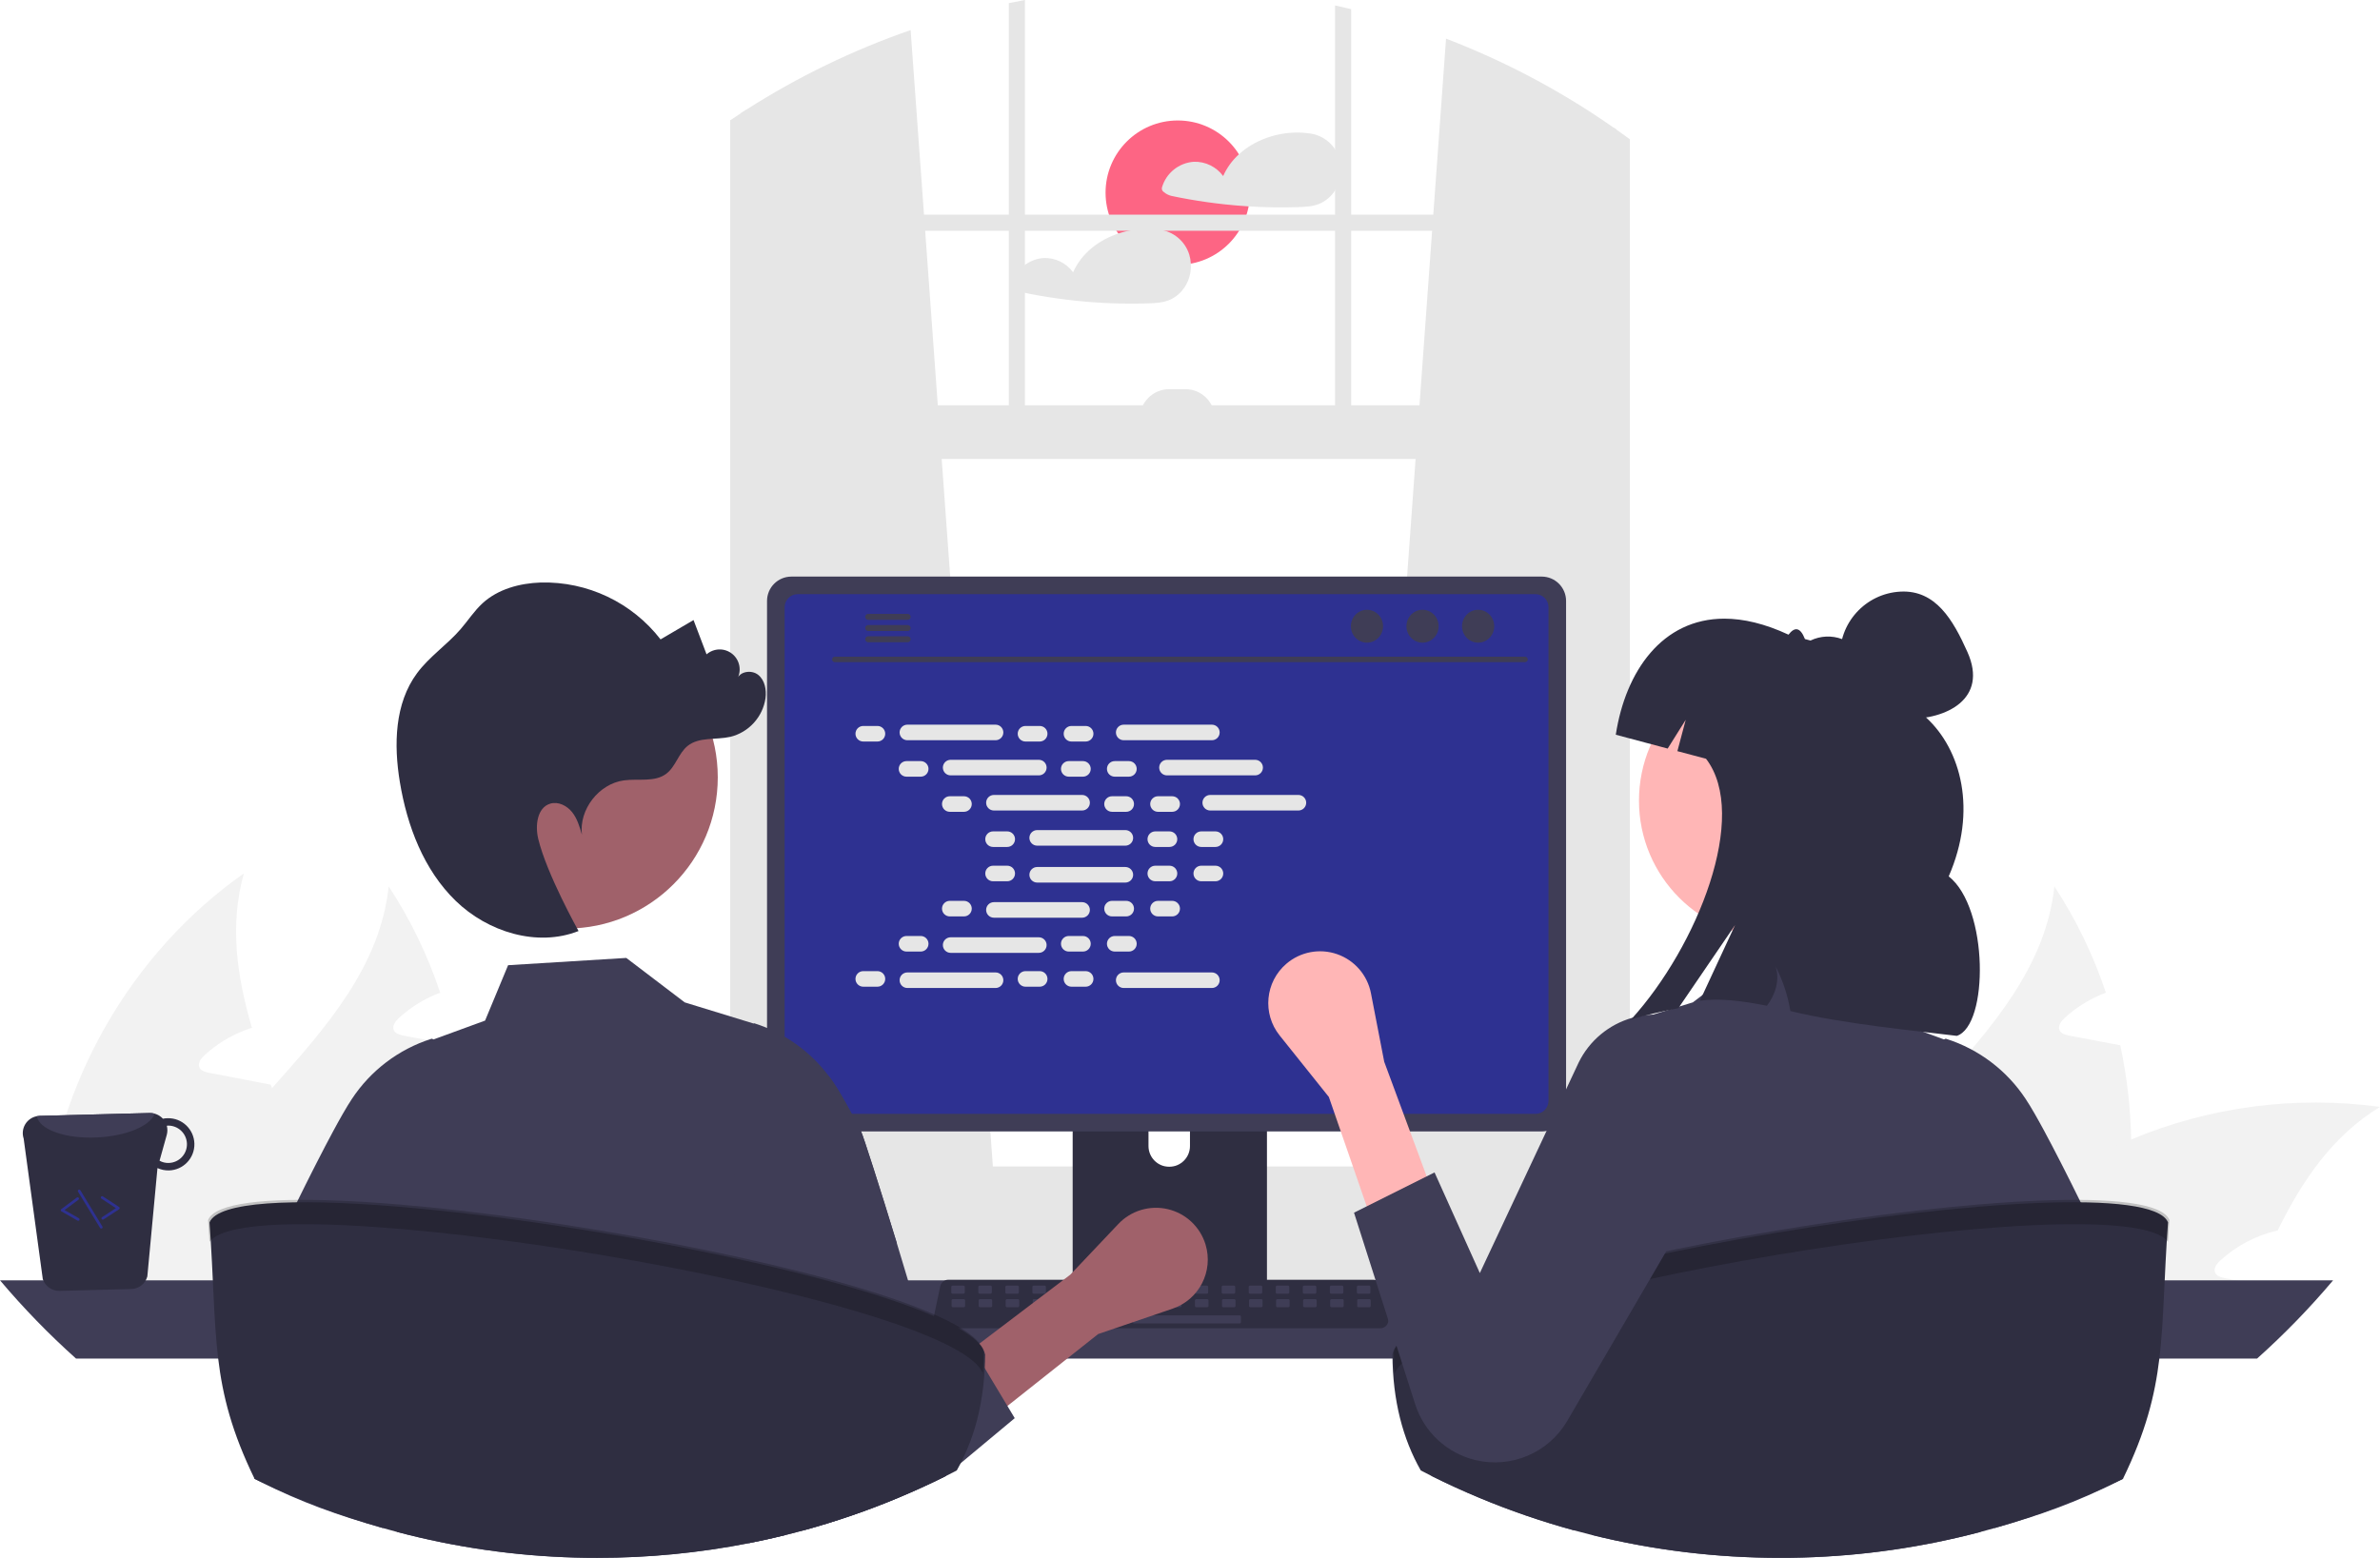
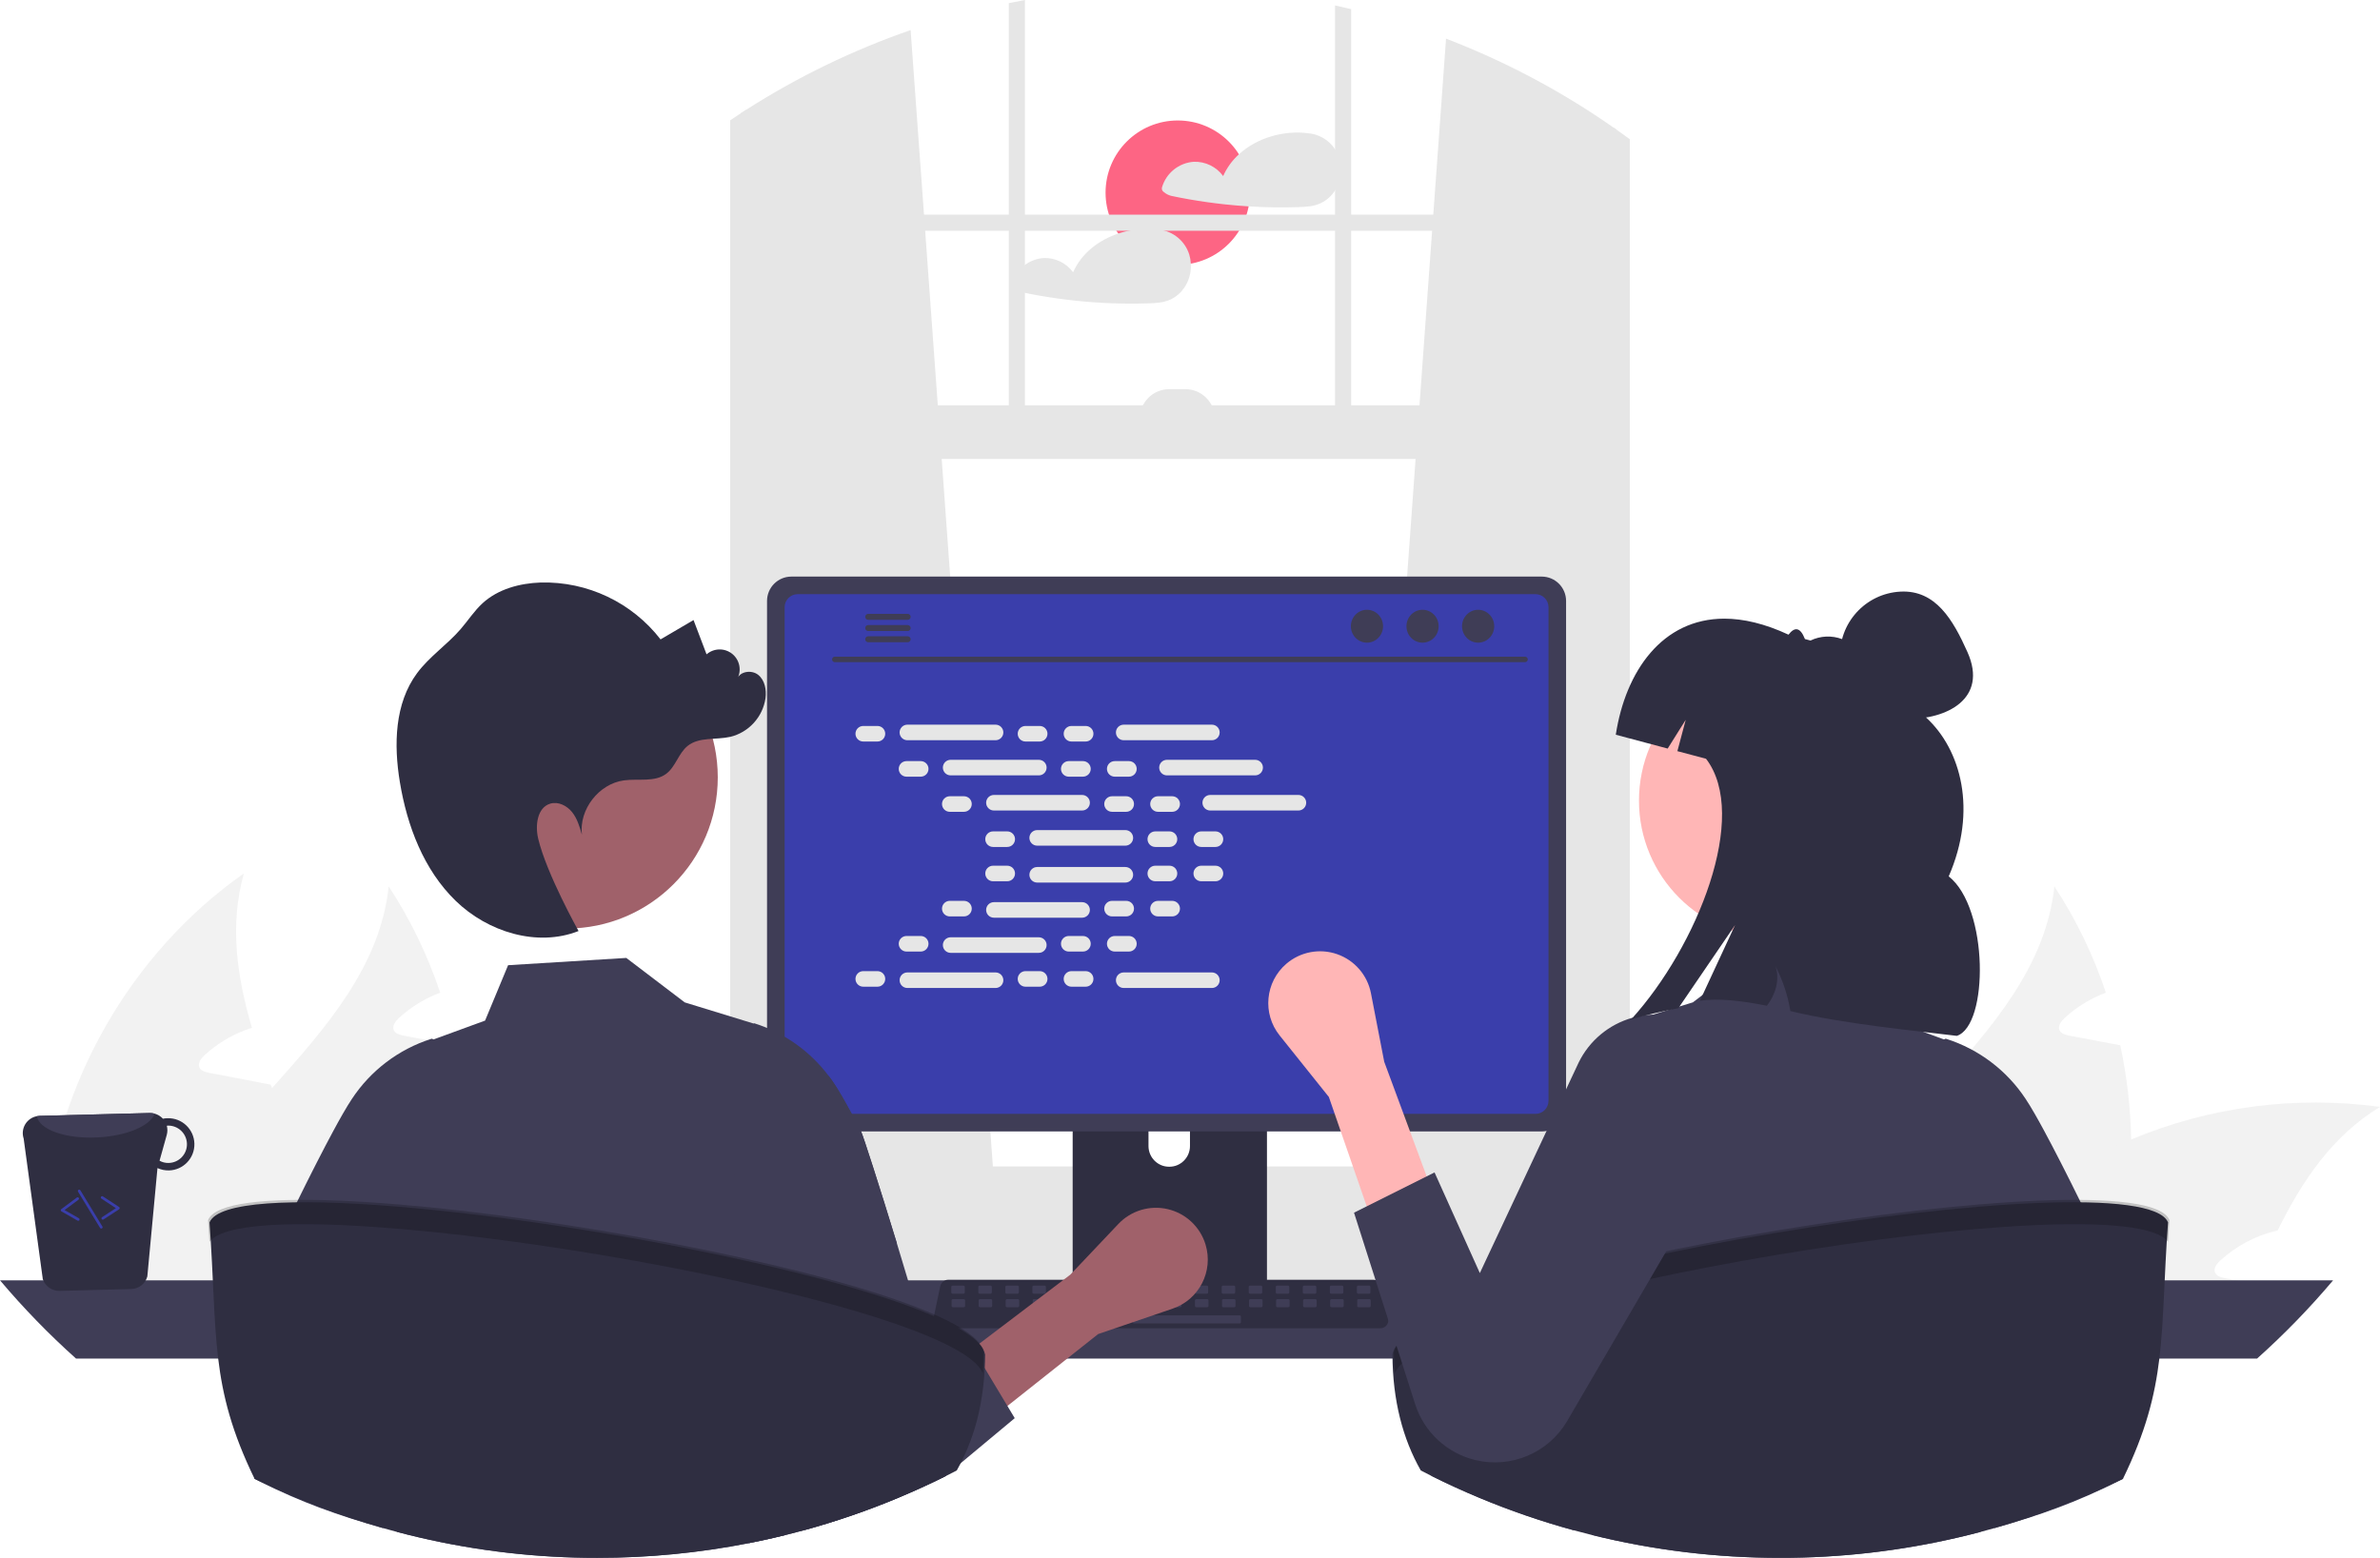
<svg xmlns="http://www.w3.org/2000/svg" data-name="Layer 1" width="880.16" height="576.272" viewBox="0 0 880.16 576.272">
  <circle cx="435.555" cy="71.266" r="26.701" fill="#fd6584" />
  <path d="M655.233,220.487a13.235,13.235,0,0,0-11.17-9.29,1.081,1.081,0,0,0-.18,0,1.418,1.418,0,0,0-.22-.05c-8.94-1.16-18.88,1.66-25.57,7.8a23.958,23.958,0,0,0-5.83,8.04,12.917,12.917,0,0,0-10.83-5.28,13.184,13.184,0,0,0-11.8,9.51,1.526,1.526,0,0,0,.69,1.69,6.673,6.673,0,0,0,2.79,1.42c2.21.47,4.44.9,6.67,1.29q6.54,1.14,13.15,1.85,4.365.465,8.75.74c6.04.38,12.11.47,18.16.28,3-.1,5.88-.2,8.62-1.52a12.798,12.798,0,0,0,4.95-4.31A14.548,14.548,0,0,0,655.233,220.487Z" transform="translate(-159.9199 -161.8639)" fill="#e6e6e6" />
  <path d="M600.303,259.387a13.652,13.652,0,0,0-.56-3.3,13.26,13.26,0,0,0-11.18-9.29.965.965,0,0,0-.17,0,1.887,1.887,0,0,0-.23-.05,33.194,33.194,0,0,0-14.69,1.51c-7.26,2.43-13.63,7.33-16.7,14.33a12.922,12.922,0,0,0-10.84-5.28,13.183,13.183,0,0,0-11.8,9.51,1.555,1.555,0,0,0,.69,1.69,6.733,6.733,0,0,0,2.79,1.42c2.22.47,4.44.9,6.68,1.29q6.54,1.14,13.14,1.85a195.164,195.164,0,0,0,26.92,1.02c2.99-.1,5.88-.2,8.62-1.52a12.77,12.77,0,0,0,4.94-4.31A14.265,14.265,0,0,0,600.303,259.387Z" transform="translate(-159.9199 -161.8639)" fill="#e6e6e6" />
  <path d="M948.052,583.375a171.855,171.855,0,0,1-7.443,53.773c-.186.633-.41,1.265-.633,1.898H830.422a98.322,98.322,0,0,1,7.406-22.328c9.117-19.351,24.002-35.911,38.701-52.359,20.244-22.663,40.004-45.139,43.13-74.612a169.258,169.258,0,0,1,19.053,39.334,46.231,46.231,0,0,0-15.294,9.378c-1.228,1.154-2.531,2.828-1.898,4.428.595,1.34,2.233,1.786,3.684,2.084,3.498.67,6.996,1.34,10.494,1.972,2.754.558,5.545,1.079,8.336,1.6A182.729,182.729,0,0,1,948.052,583.375Z" transform="translate(-159.9199 -161.8639)" fill="#f2f2f2" />
  <path d="M1040.08,571.318c-17.565,10.68-28.729,27.203-37.846,45.697a46.743,46.743,0,0,0-21.249,11.164c-1.265,1.154-2.568,2.828-1.898,4.428.558,1.34,2.233,1.786,3.684,2.084,3.461.67,6.996,1.34,10.457,1.972-.335.782-.67,1.6-1.005,2.382H876.12A164.174,164.174,0,0,1,893.573,619.1c1.377-1.377,2.791-2.679,4.242-4.019a173.653,173.653,0,0,1,50.238-31.706A176.734,176.734,0,0,1,1040.08,571.318Z" transform="translate(-159.9199 -161.8639)" fill="#f2f2f2" />
  <path d="M895.47,639.046H792.093a167.932,167.932,0,0,1,.149-24.858c4.131-51.094,31.929-99.768,73.868-129.241-5.359,19.09-2.605,38.069,2.977,57.122-.781.261-1.563.484-2.27.781a46.236,46.236,0,0,0-15.294,9.378c-1.228,1.154-2.53,2.828-1.898,4.428.558,1.34,2.233,1.786,3.684,2.084,3.498.67,6.996,1.34,10.457,1.972,2.791.558,5.582,1.079,8.373,1.637,1.302.223,2.605.484,3.907.744.186.447.298.856.484,1.265,6.55,18.048,13.694,36.245,17.044,54.74a127.778,127.778,0,0,1,1.712,14.029C895.396,635.102,895.47,637.074,895.47,639.046Z" transform="translate(-159.9199 -161.8639)" fill="#f2f2f2" />
  <path d="M332.052,583.375a171.855,171.855,0,0,1-7.443,53.773c-.186.633-.41,1.265-.633,1.898H214.422a98.322,98.322,0,0,1,7.406-22.328c9.117-19.351,24.002-35.911,38.701-52.359,20.244-22.663,40.004-45.139,43.13-74.612a169.258,169.258,0,0,1,19.053,39.334,46.231,46.231,0,0,0-15.294,9.378c-1.228,1.154-2.531,2.828-1.898,4.428.595,1.34,2.233,1.786,3.684,2.084,3.498.67,6.996,1.34,10.494,1.972,2.754.558,5.545,1.079,8.336,1.6A182.729,182.729,0,0,1,332.052,583.375Z" transform="translate(-159.9199 -161.8639)" fill="#f2f2f2" />
  <path d="M424.08,571.318c-17.565,10.68-28.729,27.203-37.846,45.697a46.743,46.743,0,0,0-21.249,11.164c-1.265,1.154-2.568,2.828-1.898,4.428.558,1.34,2.233,1.786,3.684,2.084,3.461.67,6.996,1.34,10.457,1.972-.335.782-.67,1.6-1.005,2.382H260.12A164.174,164.174,0,0,1,277.573,619.1c1.377-1.377,2.791-2.679,4.242-4.019a173.653,173.653,0,0,1,50.238-31.706A176.734,176.734,0,0,1,424.08,571.318Z" transform="translate(-159.9199 -161.8639)" fill="#f2f2f2" />
  <path d="M279.47,639.046H176.093a167.932,167.932,0,0,1,.149-24.858c4.131-51.094,31.929-99.768,73.868-129.241-5.359,19.09-2.605,38.069,2.977,57.122-.781.261-1.563.484-2.27.781a46.236,46.236,0,0,0-15.294,9.378c-1.228,1.154-2.53,2.828-1.898,4.428.558,1.34,2.233,1.786,3.684,2.084,3.498.67,6.996,1.34,10.457,1.972,2.791.558,5.582,1.079,8.373,1.637,1.302.223,2.605.484,3.907.744.186.447.298.856.484,1.265,6.55,18.048,13.694,36.245,17.044,54.74a127.778,127.778,0,0,1,1.712,14.029C279.396,635.102,279.47,637.074,279.47,639.046Z" transform="translate(-159.9199 -161.8639)" fill="#f2f2f2" />
  <path d="M664.33,595.644l92.37,8.2.99.09v-394.14q-.495-.345-.99-.69a288.323,288.323,0,0,0-62.01-32.94l-4.72,65.1-.43,5.96-4.67,64.56-1.44,19.86-18.93,261.7Z" transform="translate(-159.9199 -161.8639)" fill="#e6e6e6" />
  <path d="M435.9,202.454c-.66.42-1.32.84-1.98,1.28v400.2l1.98-.18,91.37-8.11-.17-2.3-18.93-261.7-1.44-19.86-4.67-64.56-.43-5.96-4.95-68.27A287.687,287.687,0,0,0,435.9,202.454Z" transform="translate(-159.9199 -161.8639)" fill="#e6e6e6" />
  <path d="M433.92,203.734c-1.33.86-2.66,1.74-3.97,2.63v403.03c0,10.07,5.97,18.51,13.95,20.66a15.249,15.249,0,0,0,4,.53h296.8a15.118,15.118,0,0,0,3.99-.53,17.06,17.06,0,0,0,7.78-4.66,22.919,22.919,0,0,0,6.18-16v-396.02c-1.64-1.21-3.29-2.41-4.96-3.58q-.495-.345-.99-.69v400.29a16.108,16.108,0,0,1-.46,3.85c-1.41,5.95-6.06,10.31-11.54,10.31h-296.8c-6.62,0-12-6.35-12-14.16v-406.94C435.24,202.874,434.58,203.294,433.92,203.734Z" transform="translate(-159.9199 -161.8639)" fill="#e6e6e6" />
  <rect x="273.003" y="79.404" width="326.752" height="5.959" fill="#e6e6e6" />
  <path d="M659.6,165.254c-1.98-.49-3.96-.95-5.96-1.38v161.81h5.96Z" transform="translate(-159.9199 -161.8639)" fill="#e6e6e6" />
  <path d="M538.96,161.864c-1.99.37-3.98.75-5.96,1.16v162.66h5.96Z" transform="translate(-159.9199 -161.8639)" fill="#e6e6e6" />
  <path d="M368.86,620.154a26.711,26.711,0,0,0,1.93,9.98,25.54,25.54,0,0,0,1.75,3.56,27.096,27.096,0,0,0,3.02,4.18,26.76,26.76,0,0,0,20.12,9.11h391.31a26.82,26.82,0,0,0,0-53.64h-391.31A26.846,26.846,0,0,0,368.86,620.154Z" transform="translate(-159.9199 -161.8639)" fill="#e6e6e6" />
  <rect x="432.923" y="311.783" width="324.766" height="19.863" transform="translate(1030.691 481.5651) rotate(-180)" fill="#e6e6e6" />
  <path d="M581.401,305.824h27.809a0,0,0,0,1,0,0v0A10.925,10.925,0,0,1,598.285,316.749h-5.959a10.925,10.925,0,0,1-10.925-10.925v0A0,0,0,0,1,581.401,305.824Z" transform="translate(1030.691 460.7086) rotate(-180)" fill="#e6e6e6" />
  <path d="M159.92,635.474a289.004,289.004,0,0,0,28.12,28.95h806.58a289.004,289.004,0,0,0,28.12-28.95Z" transform="translate(-159.9199 -161.8639)" fill="#3f3d56" />
  <path d="M556.61,538.664v102.56h71.85v-102.56a3.448,3.448,0,0,0-2.43-3.3,3.175,3.175,0,0,0-1.03-.16H560.08A3.463,3.463,0,0,0,556.61,538.664Zm28.04,35.24a7.67,7.67,0,0,1,15.34,0v11.9a7.67,7.67,0,0,1-15.34,0Z" transform="translate(-159.9199 -161.8639)" fill="#2f2e41" />
  <path d="M556.39,637.944v9.89a1.946,1.946,0,0,0,1.93,1.94h68.43a1.94,1.94,0,0,0,1.93-1.94v-9.89Z" transform="translate(-159.9199 -161.8639)" fill="#3f3d56" />
  <path d="M443.58,384.144v187.26a9.007,9.007,0,0,0,9,9h277.5a9.007,9.007,0,0,0,9-9V384.144a9.011,9.011,0,0,0-9-8.99h-277.5A9.012,9.012,0,0,0,443.58,384.144Z" transform="translate(-159.9199 -161.8639)" fill="#3f3d56" />
-   <path d="M450.09,386.474v182.62a4.818,4.818,0,0,0,4.81,4.81h272.87a4.818,4.818,0,0,0,4.81-4.81v-182.62a4.82,4.82,0,0,0-4.81-4.82h-272.87A4.821,4.821,0,0,0,450.09,386.474Z" transform="translate(-159.9199 -161.8639)" fill="#2e3191" />
+   <path d="M450.09,386.474v182.62a4.818,4.818,0,0,0,4.81,4.81h272.87a4.818,4.818,0,0,0,4.81-4.81v-182.62a4.82,4.82,0,0,0-4.81-4.82h-272.87A4.821,4.821,0,0,0,450.09,386.474Z" transform="translate(-159.9199 -161.8639)" fill="#3A3EAB" />
  <path d="M505.73,652.104a2.948,2.948,0,0,0,2.32,1.11H670.39a2.987,2.987,0,0,0,2.92-3.6l-2.52-11.97a2.993,2.993,0,0,0-1.86-2.17,2.895,2.895,0,0,0-1.06-.2h-157.31a2.894,2.894,0,0,0-1.06.2,2.992,2.992,0,0,0-1.86,2.17l-2.52,11.97A2.985,2.985,0,0,0,505.73,652.104Z" transform="translate(-159.9199 -161.8639)" fill="#2f2e41" />
  <rect x="661.717" y="637.43" width="5" height="3" rx="0.488" transform="translate(1168.514 1115.995) rotate(-180)" fill="#3f3d56" />
  <rect x="651.717" y="637.43" width="5" height="3" rx="0.488" transform="translate(1148.514 1115.995) rotate(-180)" fill="#3f3d56" />
  <rect x="641.717" y="637.43" width="5" height="3" rx="0.488" transform="translate(1128.514 1115.995) rotate(-180)" fill="#3f3d56" />
  <rect x="631.717" y="637.43" width="5" height="3" rx="0.488" transform="translate(1108.514 1115.995) rotate(-180)" fill="#3f3d56" />
  <rect x="621.717" y="637.43" width="5" height="3" rx="0.488" transform="translate(1088.514 1115.995) rotate(-180)" fill="#3f3d56" />
  <rect x="611.717" y="637.43" width="5" height="3" rx="0.488" transform="translate(1068.514 1115.995) rotate(-180)" fill="#3f3d56" />
  <rect x="601.717" y="637.43" width="5" height="3" rx="0.488" transform="translate(1048.514 1115.995) rotate(-180)" fill="#3f3d56" />
  <rect x="591.717" y="637.43" width="5" height="3" rx="0.488" transform="translate(1028.514 1115.995) rotate(-180)" fill="#3f3d56" />
  <rect x="581.717" y="637.43" width="5" height="3" rx="0.488" transform="translate(1008.514 1115.995) rotate(-180)" fill="#3f3d56" />
  <rect x="571.717" y="637.43" width="5" height="3" rx="0.488" transform="translate(988.5139 1115.995) rotate(-180)" fill="#3f3d56" />
  <rect x="561.717" y="637.43" width="5" height="3" rx="0.488" transform="translate(968.5139 1115.995) rotate(-180)" fill="#3f3d56" />
  <rect x="551.717" y="637.43" width="5" height="3" rx="0.488" transform="translate(948.5139 1115.995) rotate(-180)" fill="#3f3d56" />
  <rect x="541.717" y="637.43" width="5" height="3" rx="0.488" transform="translate(928.5139 1115.995) rotate(-180)" fill="#3f3d56" />
  <rect x="531.717" y="637.43" width="5" height="3" rx="0.488" transform="translate(908.5139 1115.995) rotate(-180)" fill="#3f3d56" />
  <rect x="521.717" y="637.43" width="5" height="3" rx="0.488" transform="translate(888.5139 1115.995) rotate(-180)" fill="#3f3d56" />
  <rect x="511.717" y="637.43" width="5" height="3" rx="0.488" transform="translate(868.5139 1115.995) rotate(-180)" fill="#3f3d56" />
  <rect x="661.835" y="642.43" width="5" height="3" rx="0.488" transform="translate(1168.75 1125.995) rotate(-180)" fill="#3f3d56" />
  <rect x="651.835" y="642.43" width="5" height="3" rx="0.488" transform="translate(1148.75 1125.995) rotate(-180)" fill="#3f3d56" />
  <rect x="641.835" y="642.43" width="5" height="3" rx="0.488" transform="translate(1128.75 1125.995) rotate(-180)" fill="#3f3d56" />
  <rect x="631.835" y="642.43" width="5" height="3" rx="0.488" transform="translate(1108.75 1125.995) rotate(-180)" fill="#3f3d56" />
  <rect x="621.835" y="642.43" width="5" height="3" rx="0.488" transform="translate(1088.75 1125.995) rotate(-180)" fill="#3f3d56" />
  <rect x="611.835" y="642.43" width="5" height="3" rx="0.488" transform="translate(1068.75 1125.995) rotate(-180)" fill="#3f3d56" />
  <rect x="601.835" y="642.43" width="5" height="3" rx="0.488" transform="translate(1048.75 1125.995) rotate(-180)" fill="#3f3d56" />
  <rect x="591.835" y="642.43" width="5" height="3" rx="0.488" transform="translate(1028.75 1125.995) rotate(-180)" fill="#3f3d56" />
  <rect x="581.835" y="642.43" width="5" height="3" rx="0.488" transform="translate(1008.75 1125.995) rotate(-180)" fill="#3f3d56" />
  <rect x="571.835" y="642.43" width="5" height="3" rx="0.488" transform="translate(988.7503 1125.995) rotate(-180)" fill="#3f3d56" />
  <rect x="561.835" y="642.43" width="5" height="3" rx="0.488" transform="translate(968.7503 1125.995) rotate(-180)" fill="#3f3d56" />
  <rect x="551.835" y="642.43" width="5" height="3" rx="0.488" transform="translate(948.7503 1125.995) rotate(-180)" fill="#3f3d56" />
  <rect x="541.835" y="642.43" width="5" height="3" rx="0.488" transform="translate(928.7503 1125.995) rotate(-180)" fill="#3f3d56" />
  <rect x="531.835" y="642.43" width="5" height="3" rx="0.488" transform="translate(908.7503 1125.995) rotate(-180)" fill="#3f3d56" />
  <rect x="521.835" y="642.43" width="5" height="3" rx="0.488" transform="translate(888.7503 1125.995) rotate(-180)" fill="#3f3d56" />
  <rect x="511.835" y="642.43" width="5" height="3" rx="0.488" transform="translate(868.7503 1125.995) rotate(-180)" fill="#3f3d56" />
  <rect x="578.835" y="648.43" width="40" height="3" rx="0.488" transform="translate(1037.75 1137.995) rotate(-180)" fill="#3f3d56" />
  <path d="M468.612,406.811H723.935a1.016,1.016,0,0,0,0-2.031H468.612a1.016,1.016,0,0,0,0,2.031Z" transform="translate(-159.9199 -161.8639)" fill="#3f3d56" />
  <ellipse cx="546.635" cy="231.649" rx="5.95" ry="6.083" fill="#3f3d56" />
  <ellipse cx="526.079" cy="231.649" rx="5.95" ry="6.083" fill="#3f3d56" />
  <ellipse cx="505.523" cy="231.649" rx="5.95" ry="6.083" fill="#3f3d56" />
  <path d="M479.9,390.044a1.095,1.095,0,0,0,1.09,1.1h14.6a1.105,1.105,0,0,0,0-2.21h-14.6A1.103,1.103,0,0,0,479.9,390.044Z" transform="translate(-159.9199 -161.8639)" fill="#3f3d56" />
  <path d="M479.9,394.194a1.095,1.095,0,0,0,1.09,1.1h14.6a1.105,1.105,0,0,0,0-2.21h-14.6A1.103,1.103,0,0,0,479.9,394.194Z" transform="translate(-159.9199 -161.8639)" fill="#3f3d56" />
  <path d="M479.9,398.334a1.103,1.103,0,0,0,1.09,1.11h14.6a1.105,1.105,0,0,0,0-2.21h-14.6A1.095,1.095,0,0,0,479.9,398.334Z" transform="translate(-159.9199 -161.8639)" fill="#3f3d56" />
  <rect x="316.366" y="268.543" width="11.006" height="5.76" rx="2.88" fill="#e6e6e6" />
  <rect x="376.366" y="268.543" width="11.006" height="5.76" rx="2.88" fill="#e6e6e6" />
  <rect x="393.366" y="268.543" width="11.006" height="5.76" rx="2.88" fill="#e6e6e6" />
  <rect x="332.686" y="268.063" width="38.366" height="5.76" rx="2.88" fill="#e6e6e6" />
  <rect x="412.686" y="268.063" width="38.366" height="5.76" rx="2.88" fill="#e6e6e6" />
  <rect x="332.366" y="281.543" width="11.006" height="5.76" rx="2.88" fill="#e6e6e6" />
  <rect x="392.366" y="281.543" width="11.006" height="5.76" rx="2.88" fill="#e6e6e6" />
  <rect x="409.366" y="281.543" width="11.006" height="5.76" rx="2.88" fill="#e6e6e6" />
  <rect x="348.686" y="281.063" width="38.366" height="5.76" rx="2.88" fill="#e6e6e6" />
  <rect x="428.686" y="281.063" width="38.366" height="5.76" rx="2.88" fill="#e6e6e6" />
  <rect x="348.366" y="294.543" width="11.006" height="5.76" rx="2.88" fill="#e6e6e6" />
  <rect x="408.366" y="294.543" width="11.006" height="5.76" rx="2.88" fill="#e6e6e6" />
  <rect x="425.366" y="294.543" width="11.006" height="5.76" rx="2.88" fill="#e6e6e6" />
  <rect x="364.686" y="294.063" width="38.366" height="5.76" rx="2.88" fill="#e6e6e6" />
  <rect x="444.686" y="294.063" width="38.366" height="5.76" rx="2.88" fill="#e6e6e6" />
  <rect x="364.366" y="307.543" width="11.006" height="5.76" rx="2.88" fill="#e6e6e6" />
  <rect x="424.366" y="307.543" width="11.006" height="5.76" rx="2.88" fill="#e6e6e6" />
  <rect x="441.366" y="307.543" width="11.006" height="5.76" rx="2.88" fill="#e6e6e6" />
  <rect x="380.686" y="307.063" width="38.366" height="5.76" rx="2.88" fill="#e6e6e6" />
  <rect x="376.366" y="359.237" width="11.006" height="5.76" rx="2.88" fill="#e6e6e6" />
  <rect x="393.366" y="359.237" width="11.006" height="5.76" rx="2.88" fill="#e6e6e6" />
  <rect x="412.686" y="359.717" width="38.366" height="5.76" rx="2.88" fill="#e6e6e6" />
  <rect x="316.366" y="359.237" width="11.006" height="5.76" rx="2.88" fill="#e6e6e6" />
  <rect x="332.686" y="359.717" width="38.366" height="5.76" rx="2.88" fill="#e6e6e6" />
  <rect x="332.366" y="346.237" width="11.006" height="5.76" rx="2.88" fill="#e6e6e6" />
  <rect x="392.366" y="346.237" width="11.006" height="5.76" rx="2.88" fill="#e6e6e6" />
  <rect x="409.366" y="346.237" width="11.006" height="5.76" rx="2.88" fill="#e6e6e6" />
  <rect x="348.686" y="346.717" width="38.366" height="5.76" rx="2.88" fill="#e6e6e6" />
  <rect x="348.366" y="333.237" width="11.006" height="5.76" rx="2.88" fill="#e6e6e6" />
  <rect x="408.366" y="333.237" width="11.006" height="5.76" rx="2.88" fill="#e6e6e6" />
  <rect x="425.366" y="333.237" width="11.006" height="5.76" rx="2.88" fill="#e6e6e6" />
  <rect x="364.686" y="333.717" width="38.366" height="5.76" rx="2.88" fill="#e6e6e6" />
  <rect x="364.366" y="320.237" width="11.006" height="5.76" rx="2.88" fill="#e6e6e6" />
  <rect x="424.366" y="320.237" width="11.006" height="5.76" rx="2.88" fill="#e6e6e6" />
  <rect x="441.366" y="320.237" width="11.006" height="5.76" rx="2.88" fill="#e6e6e6" />
  <rect x="380.686" y="320.717" width="38.366" height="5.76" rx="2.88" fill="#e6e6e6" />
  <path d="M509.832,707.816c-.22.11-.44.22-.66.32q-2.085,1.035-4.2,2.04-6.33,3.015-12.82,5.73a285.483,285.483,0,0,1-34.97,12.03c-2-12.47-3.94-41.88-5.8-63.51-.35-4.07-.7-7.86-1.05-11.21a97.155,97.155,0,0,0-1.89-13.08,4.359,4.359,0,0,0-.39-.97c.19,1.73.39,6.89.58,14.05.1,3.35.19,7.14.29,11.21.47,20.82.96,49.15,1.45,65.28-1.39.34-2.79.68-4.19,1-.88.21-1.77.41-2.66.6-1.08.24-2.16.48-3.24.7q-1.695.36-3.39.69a290.072,290.072,0,0,1-56.06,5.44c-1.25,0-2.49-.01-3.74-.02-.38,0-.76-.01-1.15-.02-1.1-.02-2.24-.04-3.4-.07a288.591,288.591,0,0,1-65.84-9.49l.87-64.11.15-11.21.06-4.25a15.182,15.182,0,0,0-.88,4.25c-.35,2.73-.71,6.6-1.07,11.21-1.37,17.76-2.78,46.41-4.24,62.71-17.29-4.92-29.93-9.41-45.73-17.31-.61-.3-1.23-.61-1.84-.92.11-.77.23-1.54.34-2.33,1.79-12.44-.32-28.63,1.66-42.15,1.51-10.43,3.07-20.45,4.64-28.95,1.9-10.23,3.83-18.27,5.74-22.18,2.2-4.51,4.4-8.95,6.53-13.2q1.38-2.745,2.71-5.39c.48-.95.96-1.89,1.43-2.81,2.14-4.19,4.16-8.06,6.01-11.49,1.3-2.41,2.5-4.59,3.6-6.5,1.29-2.25,2.43-4.11,3.37-5.52a55.306,55.306,0,0,1,29.28-22.21l.3-.08.29.12.33.15,19.06-6.97,8.51-20.49,43.71-2.69,7.06,5.37,3.61,2.75,3.85,2.93,7.08,5.39,2.01.62,2.99.92,20.45,6.28.21-.09.3.08a55.168,55.168,0,0,1,27.36,19.5c.68.88,1.31,1.79,1.92,2.71,1.66,2.46,3.9,6.35,6.54,11.23,1.09,2.01,2.24,4.19,3.45,6.5.73,1.39,7.03,21.05,13.16,41.13,5.73,18.8,11.31,37.97,12.04,42.89.13.91.27,1.83.4,2.74.83,5.69,1.65,11.42,2.44,17.01,1.17,8.29,2.31,16.29,3.4,23.44C509.812,707.686,509.822,707.746,509.832,707.816Z" transform="translate(-159.9199 -161.8639)" fill="#3f3d56" />
  <polygon points="303.59 473.566 295.093 440.774 287.59 469.07 303.59 473.566" opacity="0.2" />
  <path d="M175.749,635.05a6.416,6.416,0,0,0,6.183,4.331l26.492-.682a6.328,6.328,0,0,0,5.981-4.657l3.749-40.087a9.794,9.794,0,0,0,4.238.871,9.661,9.661,0,0,0-.485-19.317,8.184,8.184,0,0,0-1.736.181,6.548,6.548,0,0,0-4.874-2.103l-40.751,1.052a5.854,5.854,0,0,0-1.005.125,6.365,6.365,0,0,0-4.873,8.265Zm43.173-43.817,2.668-9.553a6.506,6.506,0,0,0,.02-3.375c.129-0.0.244-.062.373-.062a6.91,6.91,0,0,1,.324,13.817A6.505,6.505,0,0,1,218.923,591.233Z" transform="translate(-159.9199 -161.8639)" fill="#2f2e41" />
  <path d="M173.541,574.763c.868,4.964,10.629,8.454,22.366,7.847,10.793-.497,19.617-4.287,21.234-8.779a6.025,6.025,0,0,0-1.844-.246l-40.751,1.052A5.854,5.854,0,0,0,173.541,574.763Z" transform="translate(-159.9199 -161.8639)" fill="#3f3d56" />
-   <path d="M198.058,613.021a.497.497,0,0,0,.151-.066l5.753-3.766a.499.499,0,0,0,0-.836l-5.98-3.917a.5.5,0,1,0-.548.836l5.341,3.498-5.114,3.348a.5.5,0,0,0,.396.903Z" transform="translate(-159.9199 -161.8639)" fill="#2e3191" />
-   <path d="M188.971,613.44a.5.5,0,0,0,.126-.918l-5.303-3.04,5.126-3.807a.5.5,0,1,0-.596-.802l-5.739,4.263a.5.5,0,0,0,.049.835l5.965,3.42A.5.5,0,0,0,188.971,613.44Z" transform="translate(-159.9199 -161.8639)" fill="#2e3191" />
-   <path d="M197.486,616.321a.482.482,0,0,0,.137-.058.5.5,0,0,0,.168-.687l-8.155-13.408a.5.5,0,0,0-.854.521L196.936,616.097A.5.5,0,0,0,197.486,616.321Z" transform="translate(-159.9199 -161.8639)" fill="#2e3191" />
+   <path d="M198.058,613.021a.497.497,0,0,0,.151-.066l5.753-3.766a.499.499,0,0,0,0-.836l-5.98-3.917a.5.5,0,1,0-.548.836l5.341,3.498-5.114,3.348a.5.5,0,0,0,.396.903Z" transform="translate(-159.9199 -161.8639)" fill="#3A3EAB" />
+   <path d="M188.971,613.44a.5.5,0,0,0,.126-.918l-5.303-3.04,5.126-3.807a.5.5,0,1,0-.596-.802l-5.739,4.263a.5.5,0,0,0,.049.835l5.965,3.42A.5.5,0,0,0,188.971,613.44Z" transform="translate(-159.9199 -161.8639)" fill="#3A3EAB" />
+   <path d="M197.486,616.321a.482.482,0,0,0,.137-.058.5.5,0,0,0,.168-.687l-8.155-13.408a.5.5,0,0,0-.854.521L196.936,616.097A.5.5,0,0,0,197.486,616.321Z" transform="translate(-159.9199 -161.8639)" fill="#3A3EAB" />
  <path d="M945.069,708.904c-.61.31-1.23.62-1.84.92-15.8,7.9-28.44,12.39-45.73,17.31-1.46-16.3-2.87-44.95-4.24-62.71-.36-4.61-.72-8.48-1.07-11.21a15.182,15.182,0,0,0-.88-4.25l.06,4.25.15,11.21.87,64.11a288.588,288.588,0,0,1-65.84,9.49c-1.16.03-2.3.05-3.4.07-.39.01-.77.02-1.15.02-1.25.01-2.49.02-3.74.02a289.271,289.271,0,0,1-69.54-8.43c.49-16.13.98-44.46,1.45-65.28.1-4.07.19-7.86.29-11.21.19-7.16.39-12.32.58-14.05a4.362,4.362,0,0,0-.39.97,97.154,97.154,0,0,0-1.89,13.08c-.35,3.35-.7,7.14-1.05,11.21-1.86,21.63-3.8,51.04-5.8,63.51a285.473,285.473,0,0,1-34.97-12.03q-9-3.75-17.68-8.09c1.1-7.2,2.25-15.27,3.43-23.64.92-6.49,1.87-13.16,2.84-19.75,1.5-10.18,52.46-120.11,64.47-123.96l.3-.08.21.09,20.45-6.28,2.99-.92,2.01-.62,7.08-5.39,3.85-2.93,3.61-2.75,7.06-5.37,43.71,2.69,8.51,20.49,19.06,6.97.33-.15.29-.12.3.08a55.306,55.306,0,0,1,29.28,22.21c.94,1.41,2.08,3.27,3.37,5.52,1.1,1.91,2.3,4.09,3.6,6.5,1.85,3.43,3.87,7.3,6.01,11.49.47.92.95,1.86,1.43,2.81q1.335,2.64,2.71,5.39c2.13,4.25,4.33,8.69,6.53,13.2,1.91,3.91,3.84,11.95,5.74,22.18,1.57,8.5,3.13,18.52,4.64,28.95,1.98,13.52-.13,29.71,1.66,42.15C944.839,707.364,944.959,708.134,945.069,708.904Z" transform="translate(-159.9199 -161.8639)" fill="#3f3d56" />
  <circle cx="656.954" cy="296.158" r="50.836" fill="#ffb6b6" />
  <polygon points="575.659 473.566 584.156 440.774 591.659 469.07 575.659 473.566" opacity="0.2" />
  <path d="M961.689,614.064c-3.04,41.88.11,60.32-16.67,94.85a286.16,286.16,0,0,1-47.52,18.22q-2.55.72-5.11,1.4a288.588,288.588,0,0,1-65.84,9.49c-1.16.03-2.3.05-3.4.07-.39.01-.77.02-1.15.02-1.25.01-2.49.02-3.74.02a289.271,289.271,0,0,1-69.54-8.43q-3.42-.84-6.81-1.77a285.473,285.473,0,0,1-34.97-12.03q-9-3.75-17.68-8.09c-1.31-.66-2.62-1.32-3.91-2-6.63-11.66-10.4-25.84-10.48-42.88C679.459,633.574,951.549,588.744,961.689,614.064Z" transform="translate(-159.9199 -161.8639)" fill="#2f2e41" />
  <path d="M961.681,621.236c.155-2.593.329-5.271.531-8.06-10.14-25.32-282.23,19.51-286.82,48.87.013,2.692.128,5.304.321,7.855C686.829,640.922,945.318,598.314,961.681,621.236Z" transform="translate(-159.9199 -161.8639)" opacity="0.2" />
  <path d="M668.102,616.039,690.436,604.872,671.825,554.622l-4.905-25.342a19.161,19.161,0,0,0-31.282-10.907h0a19.161,19.161,0,0,0-2.493,26.518l18.207,22.759Z" transform="translate(-159.9199 -161.8639)" fill="#ffb6b6" />
  <path d="M690.436,595.567l-29.778,14.889,22.599,70.809A30.977,30.977,0,0,0,705.592,701.981h0a30.977,30.977,0,0,0,33.737-14.197l59.925-102.714a31.62,31.62,0,0,0-10.196-42.982h0a31.62,31.62,0,0,0-45.296,12.765l-36.576,77.936Z" transform="translate(-159.9199 -161.8639)" fill="#3f3d56" />
  <circle cx="209.508" cy="287.552" r="55.935" fill="#a0616a" />
  <path d="M314.164,410.87C318.712,404.74,325.249,400.382,330.249,394.615c2.743-3.164,5.021-6.75,8.106-9.582,5.73-5.263,13.744-7.42,21.52-7.688a54.305,54.305,0,0,1,44.331,21.038q6.097-3.575,12.194-7.149,2.409,6.34,4.817,12.68a7.391,7.391,0,0,1,11.264,9.248c.967-2.989,5.399-3.623,7.843-1.649,2.443,1.975,3.098,5.488,2.699,8.604a17.32,17.32,0,0,1-13.065,14.326c-5.304,1.182-11.477-.06-15.723,3.332-3.404,2.72-4.431,7.672-7.904,10.301-4.28,3.24-10.329,1.742-15.65,2.458-9.308,1.253-16.678,10.773-15.56,20.098-.842-2.942-1.727-5.97-3.639-8.36-1.912-2.39-5.131-4.007-8.062-3.128-4.846,1.453-5.639,8.058-4.464,12.978,3.115,13.05,14.919,34.144,14.919,34.144-15.328,6.046-33.589.329-45.415-11.144-11.826-11.473-17.986-27.719-20.669-43.976C305.516,437.361,305.839,422.091,314.164,410.87Z" transform="translate(-159.9199 -161.8639)" fill="#2f2e41" />
  <path d="M880.582,486.046c10.642-24.398,4.613-46.85-8.36-58.76l0-.01c-5.1-11.43-11.88-20.25-19.64-22.32-3.75-2.41-7.39-5.24-11.43-6.68a14.887,14.887,0,0,0-11.68.53l-2.06-.55c-1.75-4.47-3.8-4.56-6.08-1.62-8.78-4.09-16.69-5.92-23.73-5.92-22.96,0-36.54,19.44-40.14,42.94l19.19,5.11,6.67-10.63-3.08,11.59,10.59,2.81c16.12,20.99-3.17,69.41-27.62,96.35q8.73-2.415,17.39-4.08l20.98-30.76-13,28c6.75-.99,15.36-.04,24.77,1.87,3.17-4.14,4.84-9.66,3.2-14.58a55.745,55.745,0,0,1,5.48,16.53c19.86,4.85,46.95,7.34,61.55,9.18C895.378,541.196,895.41,497.706,880.582,486.046Z" transform="translate(-159.9199 -161.8639)" fill="#2f2e41" />
  <path d="M887.505,403.054c7.795,17.453-7.933,24.96-22.341,24.748-13.019-.192-24.084-9.338-24.748-22.341a23.576,23.576,0,0,1,22.341-24.748C875.76,380.048,882.196,391.166,887.505,403.054Z" transform="translate(-159.9199 -161.8639)" fill="#2f2e41" />
  <path d="M525.902,687.173l-12.84-21.416L555.754,633.369l17.75-18.741a19.161,19.161,0,0,1,32.245,7.604h0a19.161,19.161,0,0,1-12.142,23.707l-27.583,9.416Z" transform="translate(-159.9199 -161.8639)" fill="#a0616a" />
  <path d="M535.182,686.466l-19.99,16.66-5.39,4.49-.63.52q-2.085,1.035-4.2,2.04-6.33,3.015-12.82,5.73a285.483,285.483,0,0,1-34.97,12.03q-3.39.93-6.81,1.77c-1.39.34-2.79.68-4.19,1-.88.21-1.77.41-2.66.6-1.08.24-2.16.48-3.24.7q-1.695.36-3.39.69a30.963,30.963,0,0,1-9.62-22.44c0-.27,0-.55.01-.83l3.21-82.33,1.42-36.49a31.618,31.618,0,0,1,31.69-30.78c.96,0,1.91.05,2.85.14.68.88,1.31,1.79,1.92,2.71,1.66,2.46,3.9,6.35,6.54,11.23,1.09,2.01,2.24,4.19,3.45,6.5.73,1.39,7.03,21.05,13.16,41.13l-2.7,20.97-4.88,37.8,20.02-13.14,14.1-9.26,1.67,2.79,4.35,7.26,8.4,14Z" transform="translate(-159.9199 -161.8639)" fill="#3f3d56" />
  <path d="M524.222,662.936c-.01,1.7-.05,3.37-.14,5.02a97.248,97.248,0,0,1-1.58,13.56,79.144,79.144,0,0,1-7.31,21.61c-.46.91-.95,1.81-1.45,2.69-1.29.68-2.6,1.34-3.91,2-.22.11-.44.22-.66.32q-8.355,4.155-17.02,7.77a285.483,285.483,0,0,1-34.97,12.03q-3.39.93-6.81,1.77-6.675,1.65-13.48,2.99a290.072,290.072,0,0,1-56.06,5.44c-1.25,0-2.49-.01-3.74-.02-.38,0-.76-.01-1.15-.02-1.1-.02-2.24-.04-3.4-.07a288.591,288.591,0,0,1-65.84-9.49q-2.565-.675-5.11-1.4a286.165,286.165,0,0,1-47.52-18.22c-16.78-34.53-13.63-52.97-16.67-94.85,6.24-15.59,111.81-4.58,193.09,13.03,22.06,4.78,42.32,10.05,58.33,15.41,16.54,5.53,28.53,11.15,33.23,16.43A7.937,7.937,0,0,1,524.222,662.936Z" transform="translate(-159.9199 -161.8639)" fill="#2f2e41" />
  <path d="M237.408,621.236c-.155-2.593-.329-5.271-.531-8.06,10.14-25.32,282.23,19.51,286.82,48.87-.013,2.692-.128,5.304-.321,7.855C512.26,640.922,253.77,598.314,237.408,621.236Z" transform="translate(-159.9199 -161.8639)" opacity="0.2" />
</svg>
